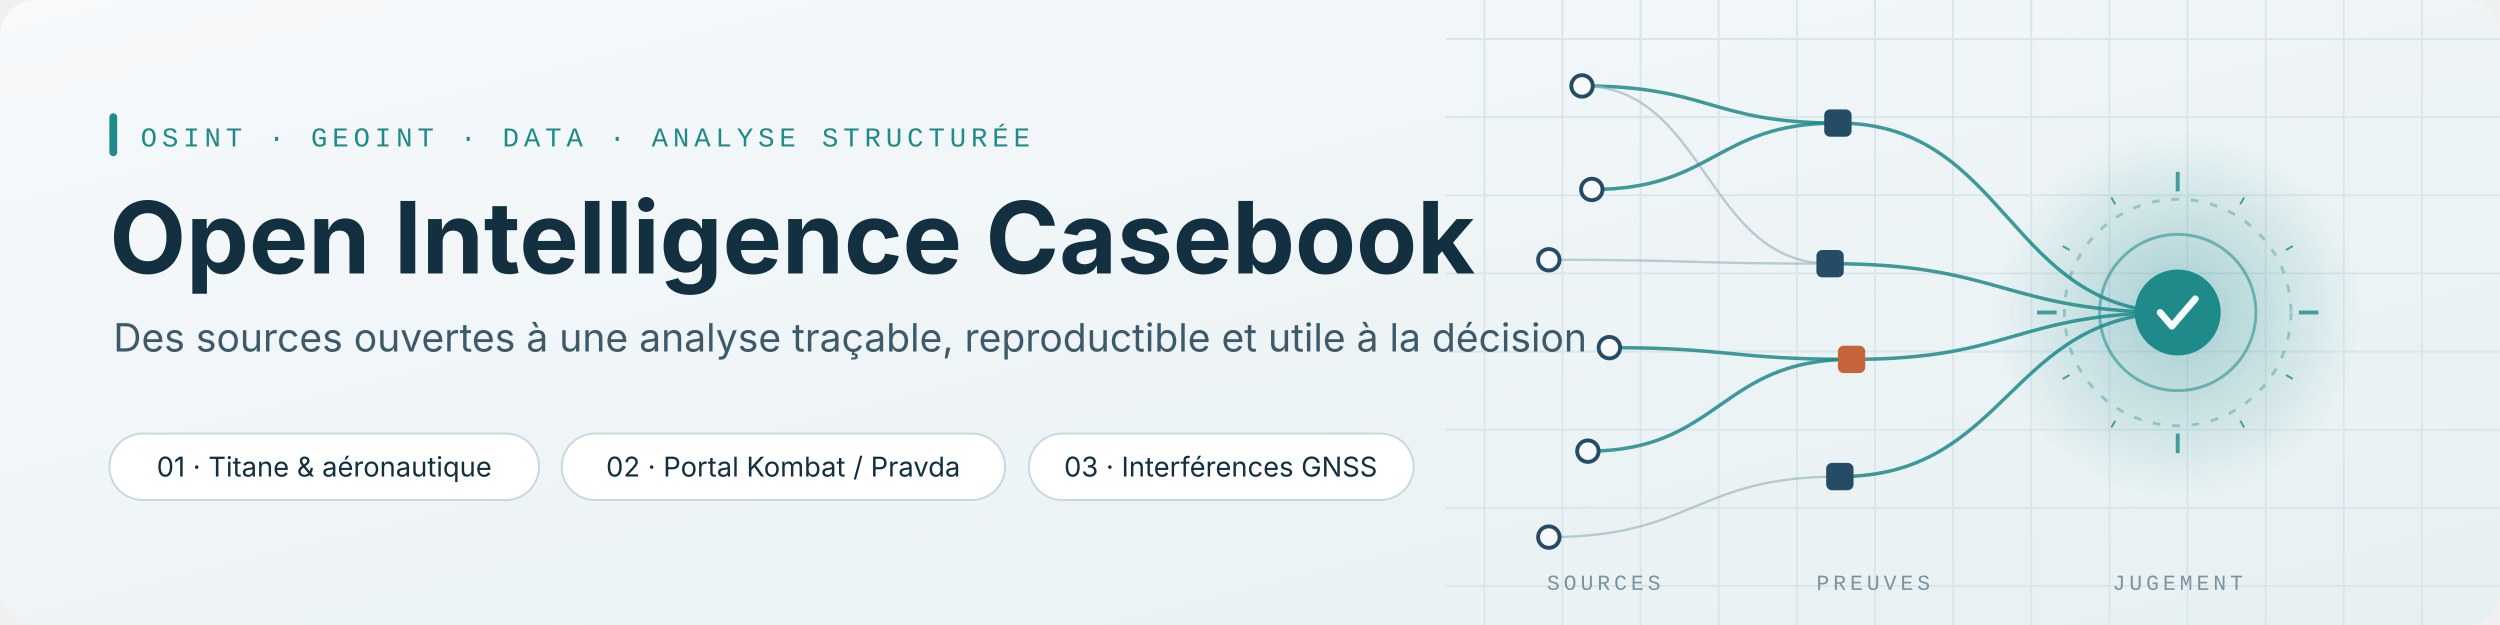
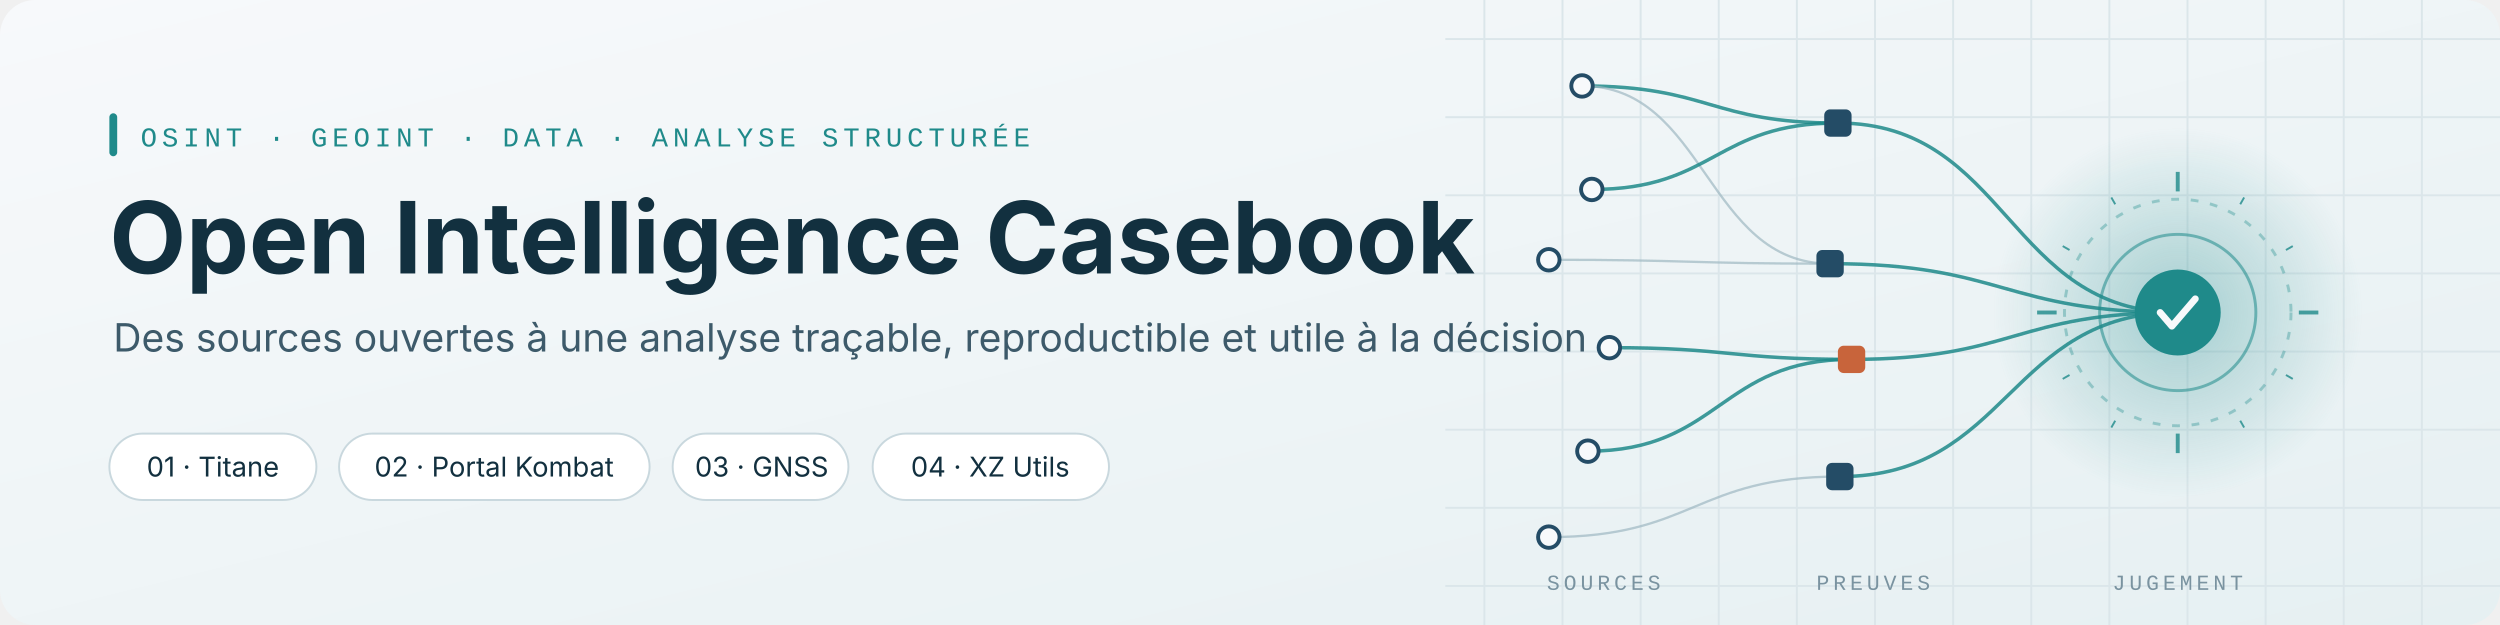
<svg xmlns="http://www.w3.org/2000/svg" viewBox="0 0 1280 320" width="1280" height="320" role="img" aria-labelledby="t d">
  <defs>
    <linearGradient id="bg" x1="0" y1="0" x2="1" y2="1">
      <stop offset="0" stop-color="#f7f9fb" />
      <stop offset="1" stop-color="#e6f0f2" />
    </linearGradient>
    <radialGradient id="glow" cx="0.5" cy="0.5" r="0.5">
      <stop offset="0" stop-color="#1f8a8a" stop-opacity="0.35" />
      <stop offset="1" stop-color="#1f8a8a" stop-opacity="0" />
    </radialGradient>
  </defs>
  <rect width="1280" height="320" rx="18" fill="url(#bg)" />
  <line x1="760" y1="0" x2="760" y2="320" stroke="#dbe6ea" stroke-width="1" />
  <line x1="800" y1="0" x2="800" y2="320" stroke="#dbe6ea" stroke-width="1" />
  <line x1="840" y1="0" x2="840" y2="320" stroke="#dbe6ea" stroke-width="1" />
  <line x1="880" y1="0" x2="880" y2="320" stroke="#dbe6ea" stroke-width="1" />
  <line x1="920" y1="0" x2="920" y2="320" stroke="#dbe6ea" stroke-width="1" />
  <line x1="960" y1="0" x2="960" y2="320" stroke="#dbe6ea" stroke-width="1" />
  <line x1="1000" y1="0" x2="1000" y2="320" stroke="#dbe6ea" stroke-width="1" />
  <line x1="1040" y1="0" x2="1040" y2="320" stroke="#dbe6ea" stroke-width="1" />
  <line x1="1080" y1="0" x2="1080" y2="320" stroke="#dbe6ea" stroke-width="1" />
  <line x1="1120" y1="0" x2="1120" y2="320" stroke="#dbe6ea" stroke-width="1" />
  <line x1="1160" y1="0" x2="1160" y2="320" stroke="#dbe6ea" stroke-width="1" />
  <line x1="1200" y1="0" x2="1200" y2="320" stroke="#dbe6ea" stroke-width="1" />
  <line x1="1240" y1="0" x2="1240" y2="320" stroke="#dbe6ea" stroke-width="1" />
  <line x1="740" y1="20" x2="1280" y2="20" stroke="#dbe6ea" stroke-width="1" />
  <line x1="740" y1="60" x2="1280" y2="60" stroke="#dbe6ea" stroke-width="1" />
  <line x1="740" y1="100" x2="1280" y2="100" stroke="#dbe6ea" stroke-width="1" />
  <line x1="740" y1="140" x2="1280" y2="140" stroke="#dbe6ea" stroke-width="1" />
  <line x1="740" y1="180" x2="1280" y2="180" stroke="#dbe6ea" stroke-width="1" />
  <line x1="740" y1="220" x2="1280" y2="220" stroke="#dbe6ea" stroke-width="1" />
  <line x1="740" y1="260" x2="1280" y2="260" stroke="#dbe6ea" stroke-width="1" />
  <line x1="740" y1="300" x2="1280" y2="300" stroke="#dbe6ea" stroke-width="1" />
  <path d="M810,44 C875.5,44 875.5,63 941,63" fill="none" stroke="#1f8a8a" stroke-width="1.8" stroke-opacity="0.85" />
  <path d="M810,44 C873.5,44 873.5,135 937,135" fill="none" stroke="#9fb8c2" stroke-width="1.2" stroke-opacity="0.7" />
  <path d="M815,97 C878.0,97 878.0,63 941,63" fill="none" stroke="#1f8a8a" stroke-width="1.8" stroke-opacity="0.85" />
  <path d="M793,133 C865.0,133 865.0,135 937,135" fill="none" stroke="#9fb8c2" stroke-width="1.2" stroke-opacity="0.7" />
  <path d="M824,178 C886.0,178 886.0,184 948,184" fill="none" stroke="#1f8a8a" stroke-width="1.8" stroke-opacity="0.85" />
  <path d="M813,231 C880.5,231 880.5,184 948,184" fill="none" stroke="#1f8a8a" stroke-width="1.8" stroke-opacity="0.85" />
  <path d="M793,275 C867.5,275 867.5,244 942,244" fill="none" stroke="#9fb8c2" stroke-width="1.2" stroke-opacity="0.7" />
  <path d="M941,63 C1028.0,63 1028.0,160 1115,160" fill="none" stroke="#1f8a8a" stroke-width="1.8" stroke-opacity="0.85" />
  <path d="M937,135 C1026.0,135 1026.0,160 1115,160" fill="none" stroke="#1f8a8a" stroke-width="1.8" stroke-opacity="0.85" />
  <path d="M948,184 C1031.5,184 1031.5,160 1115,160" fill="none" stroke="#1f8a8a" stroke-width="1.8" stroke-opacity="0.85" />
  <path d="M942,244 C1028.5,244 1028.5,160 1115,160" fill="none" stroke="#1f8a8a" stroke-width="1.8" stroke-opacity="0.85" />
  <circle cx="1115" cy="160" r="95" fill="url(#glow)" />
  <circle cx="1115" cy="160" r="58" fill="none" stroke="#1f8a8a" stroke-opacity="0.35" stroke-width="1.5" stroke-dasharray="4 6" />
  <circle cx="1115" cy="160" r="40" fill="none" stroke="#1f8a8a" stroke-opacity="0.55" stroke-width="1.5" stroke-dasharray="none" />
  <line x1="1177.0" y1="160.0" x2="1187.0" y2="160.0" stroke="#1f8a8a" stroke-width="2" stroke-opacity="0.8" />
  <line x1="1170.4" y1="192.0" x2="1173.9" y2="194.0" stroke="#1f8a8a" stroke-width="1" stroke-opacity="0.8" />
  <line x1="1147.0" y1="215.4" x2="1149.0" y2="218.9" stroke="#1f8a8a" stroke-width="1" stroke-opacity="0.8" />
  <line x1="1115.0" y1="222.0" x2="1115.0" y2="232.0" stroke="#1f8a8a" stroke-width="2" stroke-opacity="0.8" />
  <line x1="1083.0" y1="215.4" x2="1081.0" y2="218.9" stroke="#1f8a8a" stroke-width="1" stroke-opacity="0.8" />
  <line x1="1059.6" y1="192.0" x2="1056.1" y2="194.0" stroke="#1f8a8a" stroke-width="1" stroke-opacity="0.8" />
  <line x1="1053.0" y1="160.0" x2="1043.0" y2="160.0" stroke="#1f8a8a" stroke-width="2" stroke-opacity="0.8" />
  <line x1="1059.6" y1="128.0" x2="1056.1" y2="126.0" stroke="#1f8a8a" stroke-width="1" stroke-opacity="0.8" />
  <line x1="1083.0" y1="104.6" x2="1081.0" y2="101.1" stroke="#1f8a8a" stroke-width="1" stroke-opacity="0.8" />
  <line x1="1115.0" y1="98.0" x2="1115.0" y2="88.0" stroke="#1f8a8a" stroke-width="2" stroke-opacity="0.8" />
  <line x1="1147.0" y1="104.6" x2="1149.0" y2="101.1" stroke="#1f8a8a" stroke-width="1" stroke-opacity="0.8" />
  <line x1="1170.4" y1="128.0" x2="1173.9" y2="126.0" stroke="#1f8a8a" stroke-width="1" stroke-opacity="0.8" />
  <circle cx="810" cy="44" r="5.5" fill="#f7f9fb" stroke="#244c66" stroke-width="2" />
  <circle cx="815" cy="97" r="5.5" fill="#f7f9fb" stroke="#244c66" stroke-width="2" />
  <circle cx="793" cy="133" r="5.5" fill="#f7f9fb" stroke="#244c66" stroke-width="2" />
  <circle cx="824" cy="178" r="5.5" fill="#f7f9fb" stroke="#244c66" stroke-width="2" />
  <circle cx="813" cy="231" r="5.5" fill="#f7f9fb" stroke="#244c66" stroke-width="2" />
  <circle cx="793" cy="275" r="5.5" fill="#f7f9fb" stroke="#244c66" stroke-width="2" />
  <rect x="934" y="56" width="14" height="14" rx="3" fill="#244c66" />
  <rect x="930" y="128" width="14" height="14" rx="3" fill="#244c66" />
  <rect x="941" y="177" width="14" height="14" rx="3" fill="#c8643b" />
  <rect x="935" y="237" width="14" height="14" rx="3" fill="#244c66" />
  <circle cx="1115" cy="160" r="22" fill="#1f8a8a" />
  <path d="M1106,160 l6,7 l12,-14" fill="none" stroke="#f7f9fb" stroke-width="3.5" stroke-linecap="round" stroke-linejoin="round" />
  <text x="792" y="302" font-family="'Cascadia Code', 'JetBrains Mono', Consolas, 'Courier New', monospace" font-size="11" letter-spacing="2" fill="#7a93a0">SOURCES</text>
  <text x="930" y="302" font-family="'Cascadia Code', 'JetBrains Mono', Consolas, 'Courier New', monospace" font-size="11" letter-spacing="2" fill="#7a93a0">PREUVES</text>
  <text x="1115" y="302" text-anchor="middle" font-family="'Cascadia Code', 'JetBrains Mono', Consolas, 'Courier New', monospace" font-size="11" letter-spacing="2" fill="#7a93a0">JUGEMENT</text>
  <rect x="56" y="58" width="4" height="22" rx="2" fill="#1f8a8a" />
  <text x="72" y="75" font-family="'Cascadia Code', 'JetBrains Mono', Consolas, 'Courier New', monospace" font-size="14" letter-spacing="2.5" fill="#1f8a8a">OSINT · GEOINT · DATA · ANALYSE STRUCTURÉE</text>
  <text x="56" y="140" font-family="'Segoe UI', Inter, 'Helvetica Neue', Arial, sans-serif" font-size="51" font-weight="700" fill="#12303f">Open Intelligence Casebook</text>
  <text x="58" y="180" font-family="'Segoe UI', Inter, 'Helvetica Neue', Arial, sans-serif" font-size="20" fill="#3d5a6a">Des sources ouvertes à une analyse traçable, reproductible et utile à la décision</text>
-   <rect x="56" y="222" width="220" height="34" rx="17" fill="#ffffff" stroke="#c9d8de" />
-   <text x="166" y="244" text-anchor="middle" font-family="'Segoe UI', Inter, 'Helvetica Neue', Arial, sans-serif" font-size="14" fill="#12303f">01 · Titane &amp; aéronautique</text>
-   <rect x="287.6" y="222" width="227" height="34" rx="17" fill="#ffffff" stroke="#c9d8de" />
-   <text x="401" y="244" text-anchor="middle" font-family="'Segoe UI', Inter, 'Helvetica Neue', Arial, sans-serif" font-size="14" fill="#12303f">02 · Portal Kombat / Pravda</text>
-   <rect x="526.8" y="222" width="197" height="34" rx="17" fill="#ffffff" stroke="#c9d8de" />
-   <text x="625" y="244" text-anchor="middle" font-family="'Segoe UI', Inter, 'Helvetica Neue', Arial, sans-serif" font-size="14" fill="#12303f">03 · Interférences GNSS</text>
+   <rect x="56" y="222" width="106" height="34" rx="17" fill="#ffffff" stroke="#c9d8de" />
+   <text x="109" y="244" text-anchor="middle" font-family="'Segoe UI', Inter, 'Helvetica Neue', Arial, sans-serif" font-size="14" fill="#12303f">01 · Titane</text>
+   <rect x="173.6" y="222" width="159" height="34" rx="17" fill="#ffffff" stroke="#c9d8de" />
+   <text x="253" y="244" text-anchor="middle" font-family="'Segoe UI', Inter, 'Helvetica Neue', Arial, sans-serif" font-size="14" fill="#12303f">02 · Portal Kombat</text>
+   <rect x="344.4" y="222" width="90" height="34" rx="17" fill="#ffffff" stroke="#c9d8de" />
+   <text x="390" y="244" text-anchor="middle" font-family="'Segoe UI', Inter, 'Helvetica Neue', Arial, sans-serif" font-size="14" fill="#12303f">03 · GNSS</text>
+   <rect x="446.8" y="222" width="121" height="34" rx="17" fill="#ffffff" stroke="#c9d8de" />
+   <text x="507" y="244" text-anchor="middle" font-family="'Segoe UI', Inter, 'Helvetica Neue', Arial, sans-serif" font-size="14" fill="#12303f">04 · XZ Utils</text>
</svg>
